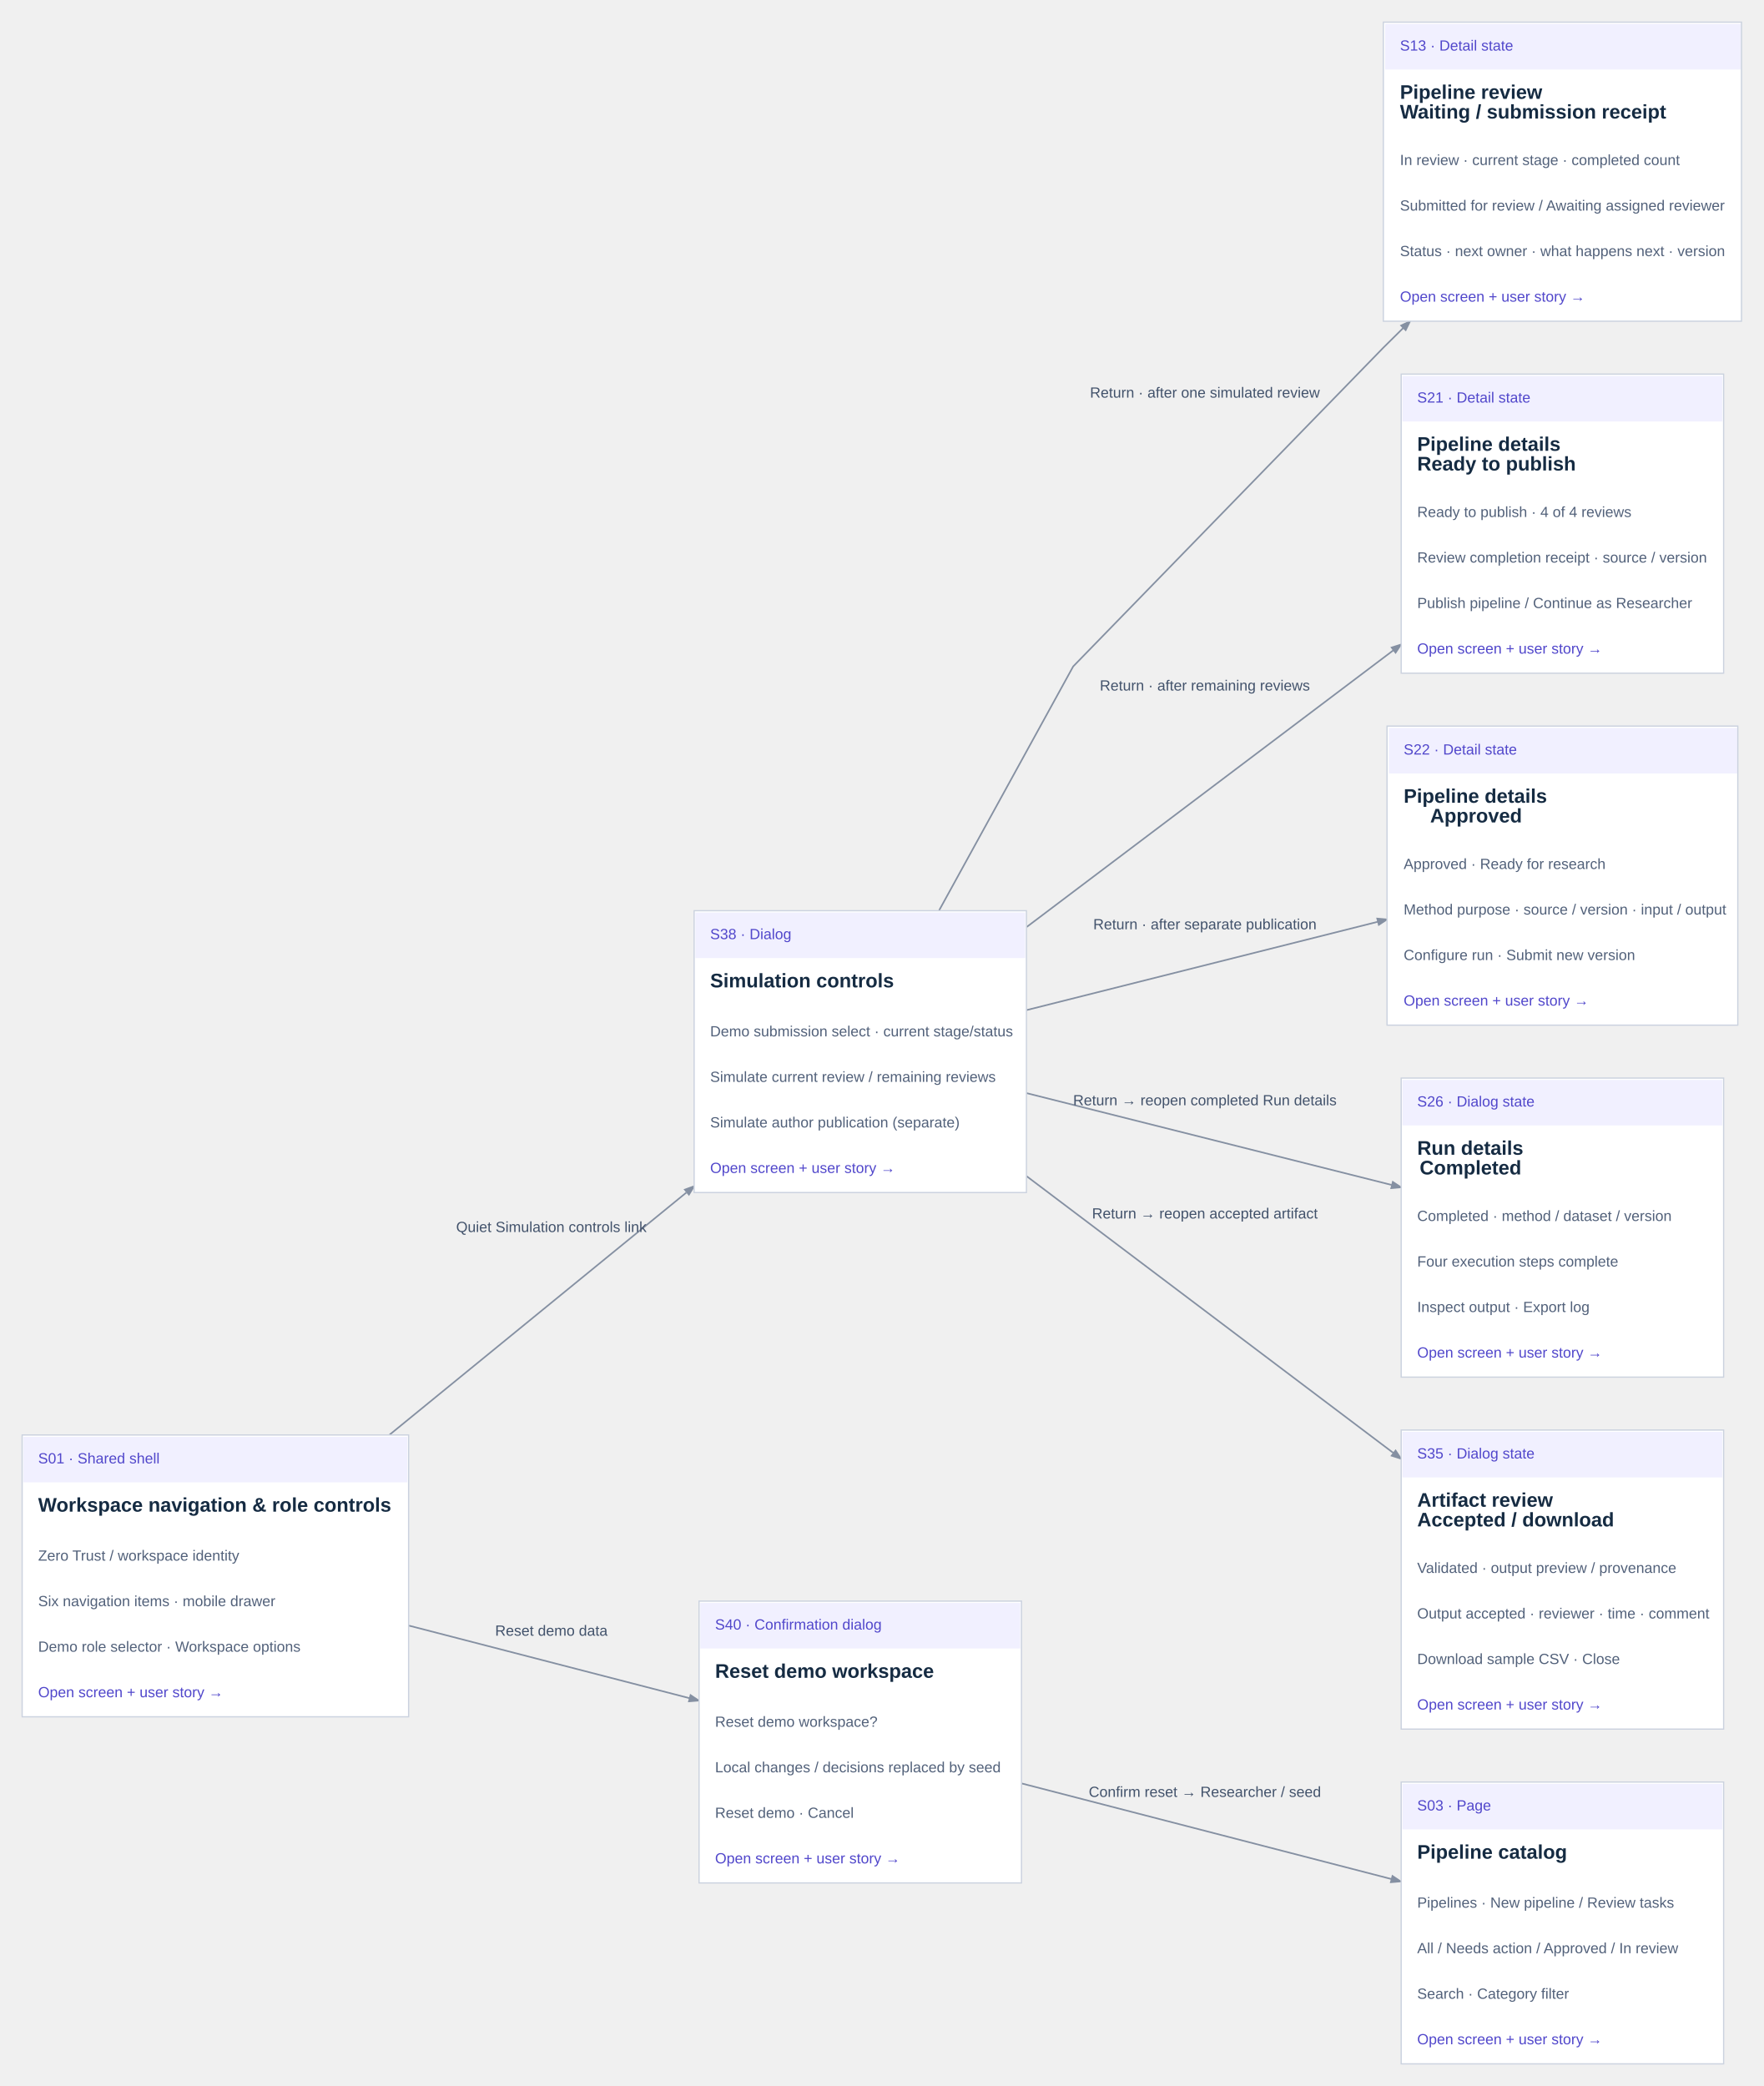
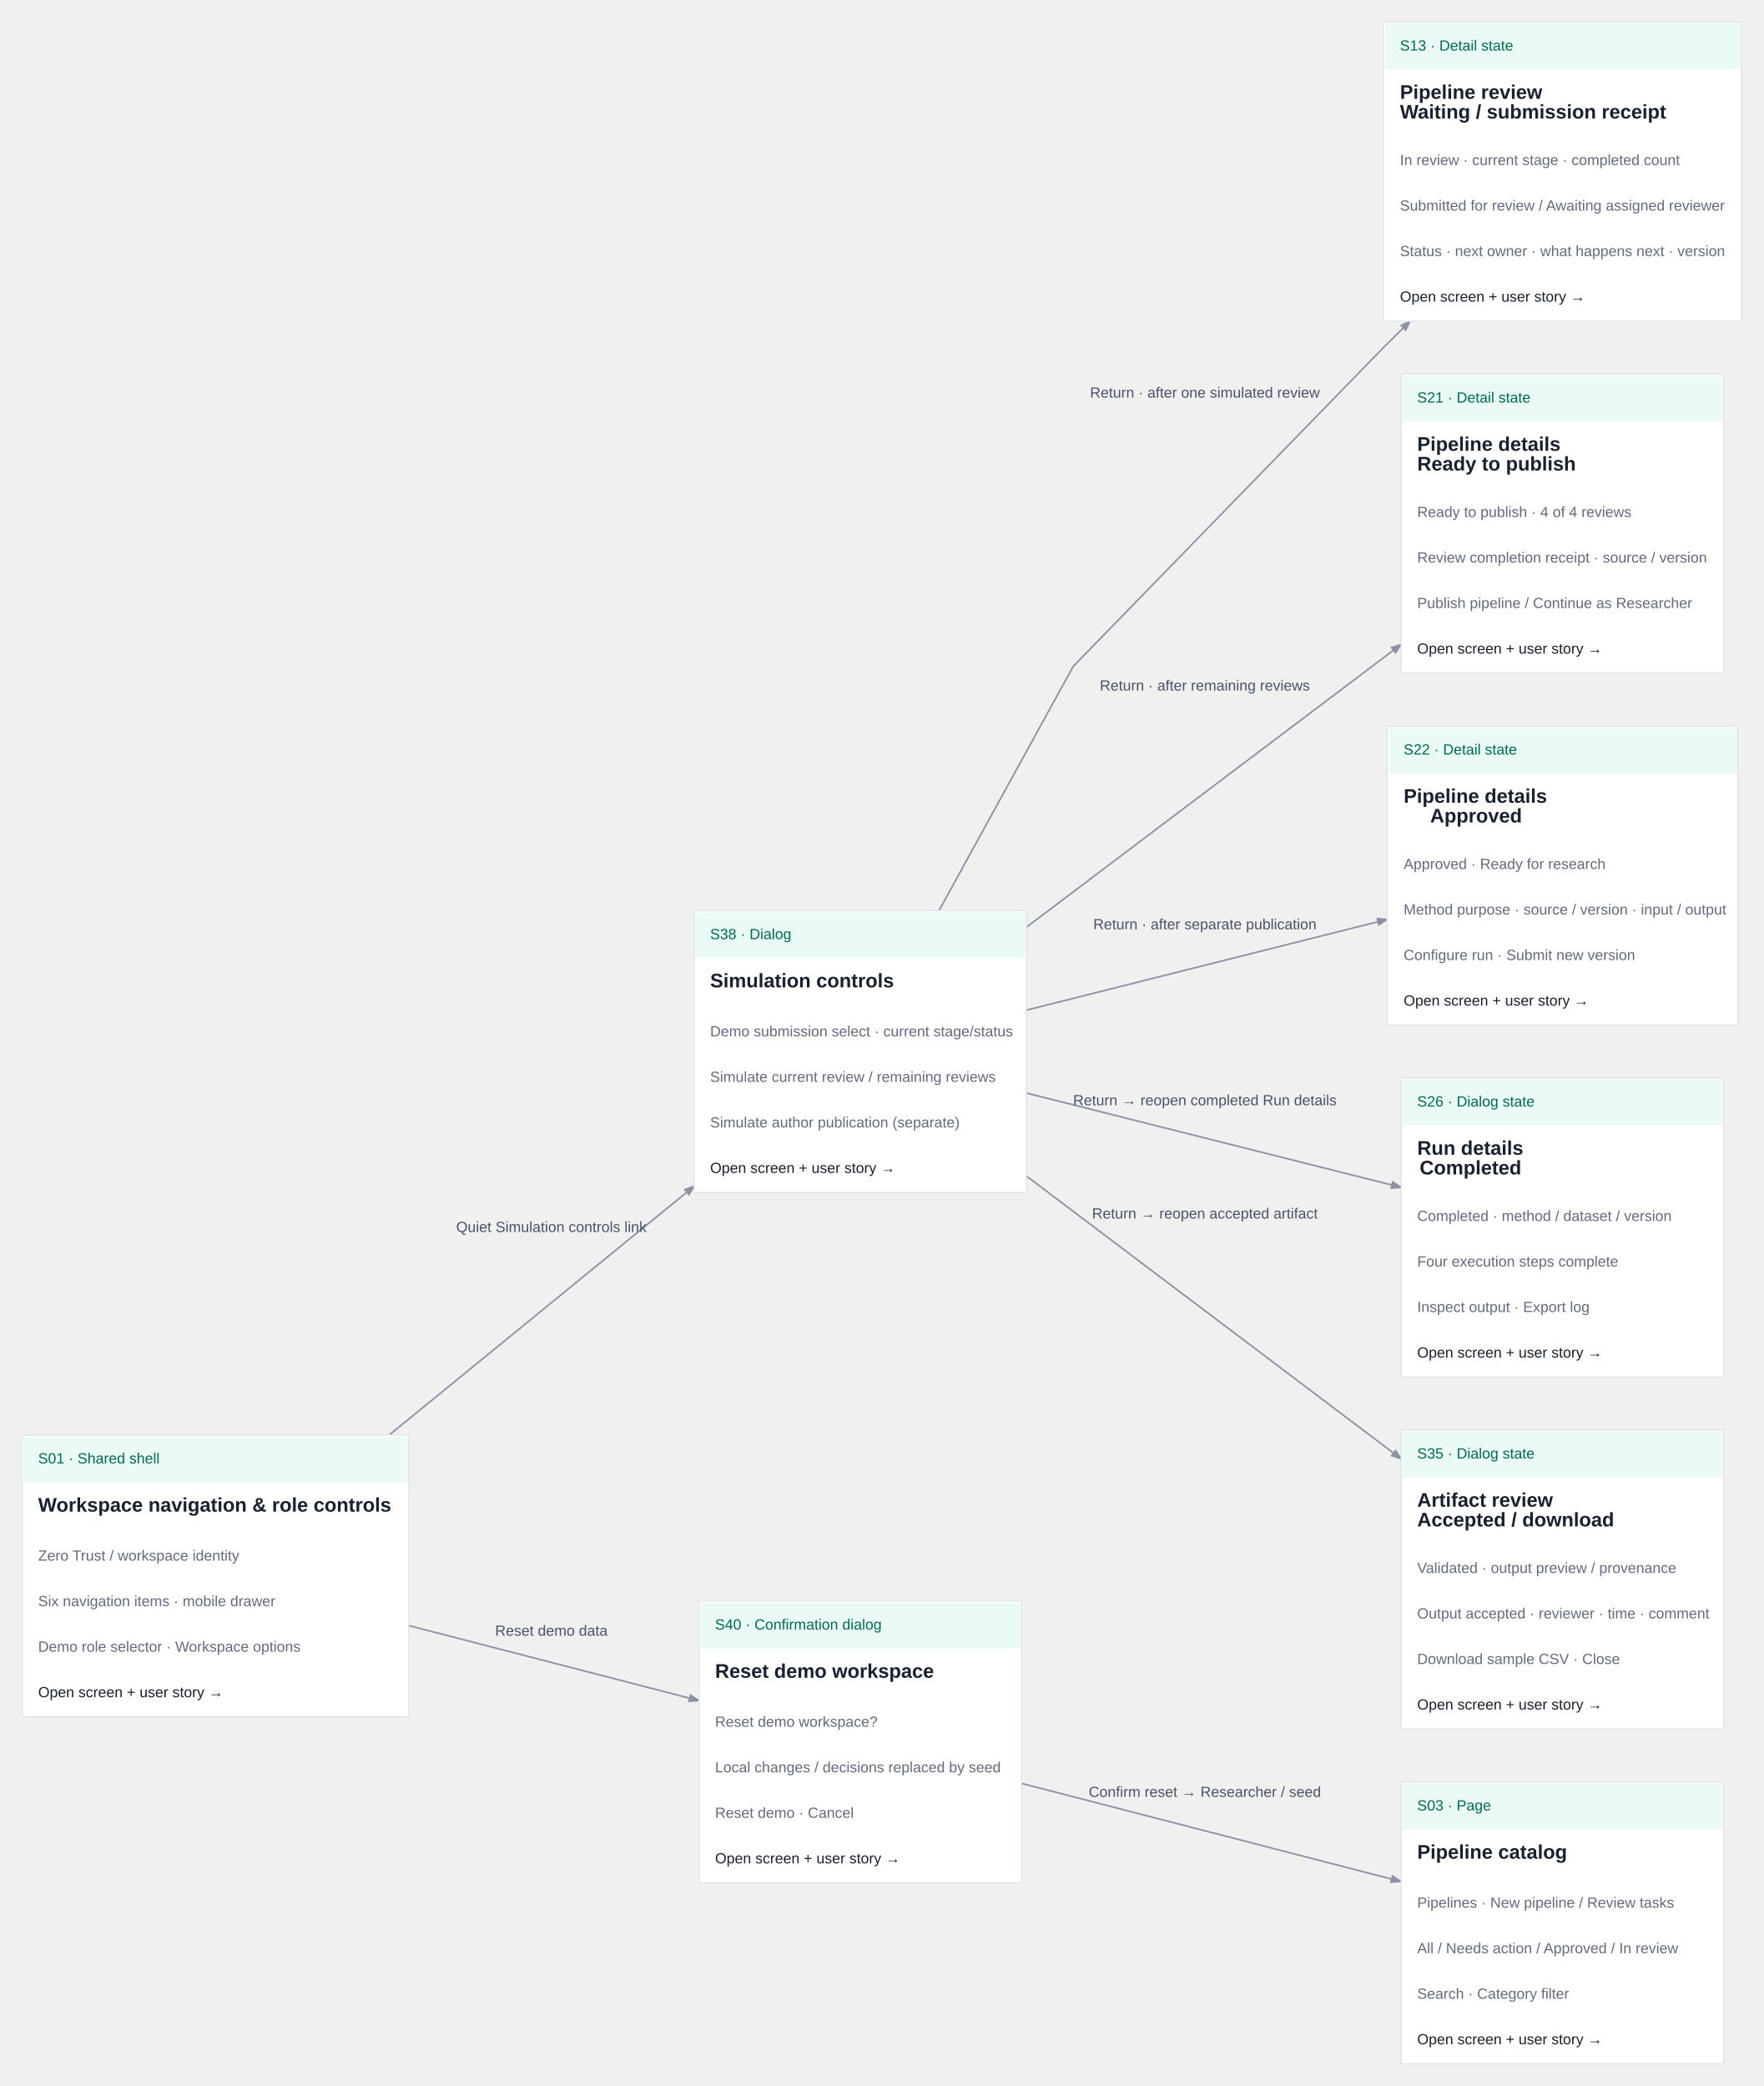
<svg xmlns="http://www.w3.org/2000/svg" xmlns:xlink="http://www.w3.org/1999/xlink" width="1433pt" height="1695pt" viewBox="0.00 0.00 1433.00 1695.00">
  <g id="graph0" class="graph" transform="scale(1 1) rotate(0) translate(18 1677)">
    <g id="edge1" class="edge">
      <g id="a_edge1">
        <a xlink:title="Quiet Simulation controls link">
-           <path fill="none" stroke="#8590a2" stroke-width="1.3" d="M298.57,-511.22C373.32,-572.22 464.95,-647 539.67,-707.97" />
-           <polygon fill="#8590a2" stroke="#8590a2" stroke-width="1.3" points="538.46,-710.38 545.93,-713.08 541.78,-706.31 538.46,-710.38" />
-         </a>
-       </g>
-       <text text-anchor="middle" x="430" y="-675.9" font-family="Arial" font-size="12.00" fill="#42526b">Quiet Simulation controls link</text>
+           <path fill="none" stroke="#8c91a4" stroke-width="1.3" d="M298.57,-511.22C373.32,-572.22 464.95,-647 539.67,-707.97" />
+           <polygon fill="#8c91a4" stroke="#8c91a4" stroke-width="1.3" points="538.46,-710.38 545.93,-713.08 541.78,-706.31 538.46,-710.38" />
+         </a>
+       </g>
+       <text text-anchor="middle" x="430" y="-675.9" font-family="Arial" font-size="12.00" fill="#495268">Quiet Simulation controls link</text>
    </g>
    <g id="edge7" class="edge">
      <g id="a_edge7">
        <a xlink:title="Reset demo data">
-           <path fill="none" stroke="#8590a2" stroke-width="1.3" d="M314.26,-356.09C386.72,-337.35 472.08,-315.27 542.1,-297.16" />
-           <polygon fill="#8590a2" stroke="#8590a2" stroke-width="1.3" points="543.09,-299.62 549.69,-295.2 541.78,-294.54 543.09,-299.62" />
-         </a>
-       </g>
-       <text text-anchor="middle" x="430" y="-347.9" font-family="Arial" font-size="12.00" fill="#42526b">Reset demo data</text>
+           <path fill="none" stroke="#8c91a4" stroke-width="1.3" d="M314.26,-356.09C386.72,-337.35 472.08,-315.27 542.1,-297.16" />
+           <polygon fill="#8c91a4" stroke="#8c91a4" stroke-width="1.3" points="543.09,-299.62 549.69,-295.2 541.78,-294.54 543.09,-299.62" />
+         </a>
+       </g>
+       <text text-anchor="middle" x="430" y="-347.9" font-family="Arial" font-size="12.00" fill="#495268">Reset demo data</text>
    </g>
    <g id="edge2" class="edge">
      <g id="a_edge2">
        <a xlink:title="Return · after one simulated review">
-           <path fill="none" stroke="#8590a2" stroke-width="1.3" d="M745.07,-937.27C794.16,-1026.6 854,-1135.5 854,-1135.5 854,-1135.5 1106,-1394.5 1106,-1394.5 1106,-1394.5 1112.25,-1400.68 1122.14,-1410.47" />
-           <polygon fill="#8590a2" stroke="#8590a2" stroke-width="1.3" points="1120.46,-1412.5 1127.63,-1415.91 1124.15,-1408.77 1120.46,-1412.5" />
-         </a>
-       </g>
-       <text text-anchor="middle" x="961" y="-1353.9" font-family="Arial" font-size="12.00" fill="#42526b">Return · after one simulated review</text>
+           <path fill="none" stroke="#8c91a4" stroke-width="1.3" d="M745.07,-937.27C794.16,-1026.6 854,-1135.5 854,-1135.5 854,-1135.5 1106,-1394.5 1106,-1394.5 1106,-1394.5 1112.25,-1400.68 1122.14,-1410.47" />
+           <polygon fill="#8c91a4" stroke="#8c91a4" stroke-width="1.3" points="1120.46,-1412.5 1127.63,-1415.91 1124.15,-1408.77 1120.46,-1412.5" />
+         </a>
+       </g>
+       <text text-anchor="middle" x="961" y="-1353.9" font-family="Arial" font-size="12.00" fill="#495268">Return · after one simulated review</text>
    </g>
    <g id="edge3" class="edge">
      <g id="a_edge3">
        <a xlink:title="Return · after remaining reviews">
-           <path fill="none" stroke="#8590a2" stroke-width="1.3" d="M816.01,-923.62C905.86,-991.43 1023.81,-1080.44 1114.15,-1148.61" />
-           <polygon fill="#8590a2" stroke="#8590a2" stroke-width="1.3" points="1112.76,-1150.85 1120.33,-1153.27 1115.93,-1146.66 1112.76,-1150.85" />
-         </a>
-       </g>
-       <text text-anchor="middle" x="961" y="-1115.9" font-family="Arial" font-size="12.00" fill="#42526b">Return · after remaining reviews</text>
+           <path fill="none" stroke="#8c91a4" stroke-width="1.3" d="M816.01,-923.62C905.86,-991.43 1023.81,-1080.44 1114.15,-1148.61" />
+           <polygon fill="#8c91a4" stroke="#8c91a4" stroke-width="1.3" points="1112.76,-1150.85 1120.33,-1153.27 1115.93,-1146.66 1112.76,-1150.85" />
+         </a>
+       </g>
+       <text text-anchor="middle" x="961" y="-1115.9" font-family="Arial" font-size="12.00" fill="#495268">Return · after remaining reviews</text>
    </g>
    <g id="edge4" class="edge">
      <g id="a_edge4">
        <a xlink:title="Return · after separate publication">
-           <path fill="none" stroke="#8590a2" stroke-width="1.3" d="M816.01,-856.21C901.74,-877.77 1013.05,-905.77 1101.55,-928.03" />
-           <polygon fill="#8590a2" stroke="#8590a2" stroke-width="1.3" points="1101.05,-930.61 1108.96,-929.9 1102.33,-925.52 1101.05,-930.61" />
-         </a>
-       </g>
-       <text text-anchor="middle" x="961" y="-921.9" font-family="Arial" font-size="12.00" fill="#42526b">Return · after separate publication</text>
+           <path fill="none" stroke="#8c91a4" stroke-width="1.3" d="M816.01,-856.21C901.74,-877.77 1013.05,-905.77 1101.55,-928.03" />
+           <polygon fill="#8c91a4" stroke="#8c91a4" stroke-width="1.3" points="1101.05,-930.61 1108.96,-929.9 1102.33,-925.52 1101.05,-930.61" />
+         </a>
+       </g>
+       <text text-anchor="middle" x="961" y="-921.9" font-family="Arial" font-size="12.00" fill="#495268">Return · after separate publication</text>
    </g>
    <g id="edge5" class="edge">
      <g id="a_edge5">
        <a xlink:title="Return → reopen completed Run details">
-           <path fill="none" stroke="#8590a2" stroke-width="1.3" d="M816.01,-788.79C905.41,-766.3 1022.64,-736.82 1112.79,-714.14" />
-           <polygon fill="#8590a2" stroke="#8590a2" stroke-width="1.3" points="1113.7,-716.62 1120.33,-712.24 1112.42,-711.53 1113.7,-716.62" />
-         </a>
-       </g>
-       <text text-anchor="middle" x="961" y="-778.9" font-family="Arial" font-size="12.00" fill="#42526b">Return → reopen completed Run details</text>
+           <path fill="none" stroke="#8c91a4" stroke-width="1.3" d="M816.01,-788.79C905.41,-766.3 1022.64,-736.82 1112.79,-714.14" />
+           <polygon fill="#8c91a4" stroke="#8c91a4" stroke-width="1.3" points="1113.7,-716.62 1120.33,-712.24 1112.42,-711.53 1113.7,-716.62" />
+         </a>
+       </g>
+       <text text-anchor="middle" x="961" y="-778.9" font-family="Arial" font-size="12.00" fill="#495268">Return → reopen completed Run details</text>
    </g>
    <g id="edge6" class="edge">
      <g id="a_edge6">
        <a xlink:title="Return → reopen accepted artifact">
-           <path fill="none" stroke="#8590a2" stroke-width="1.3" d="M816.01,-721.38C905.86,-653.57 1023.81,-564.56 1114.15,-496.39" />
-           <polygon fill="#8590a2" stroke="#8590a2" stroke-width="1.3" points="1115.93,-498.34 1120.33,-491.73 1112.76,-494.15 1115.93,-498.34" />
-         </a>
-       </g>
-       <text text-anchor="middle" x="961" y="-686.9" font-family="Arial" font-size="12.00" fill="#42526b">Return → reopen accepted artifact</text>
+           <path fill="none" stroke="#8c91a4" stroke-width="1.3" d="M816.01,-721.38C905.86,-653.57 1023.81,-564.56 1114.15,-496.39" />
+           <polygon fill="#8c91a4" stroke="#8c91a4" stroke-width="1.3" points="1115.93,-498.34 1120.33,-491.73 1112.76,-494.15 1115.93,-498.34" />
+         </a>
+       </g>
+       <text text-anchor="middle" x="961" y="-686.9" font-family="Arial" font-size="12.00" fill="#495268">Return → reopen accepted artifact</text>
    </g>
    <g id="edge8" class="edge">
      <g id="a_edge8">
        <a xlink:title="Confirm reset → Researcher / seed">
-           <path fill="none" stroke="#8590a2" stroke-width="1.3" d="M812.07,-227.87C901.9,-204.64 1021.19,-173.79 1112.66,-150.14" />
-           <polygon fill="#8590a2" stroke="#8590a2" stroke-width="1.3" points="1113.43,-152.66 1120.03,-148.24 1112.11,-147.57 1113.43,-152.66" />
-         </a>
-       </g>
-       <text text-anchor="middle" x="961" y="-216.9" font-family="Arial" font-size="12.00" fill="#42526b">Confirm reset → Researcher / seed</text>
+           <path fill="none" stroke="#8c91a4" stroke-width="1.3" d="M812.07,-227.87C901.9,-204.64 1021.19,-173.79 1112.66,-150.14" />
+           <polygon fill="#8c91a4" stroke="#8c91a4" stroke-width="1.3" points="1113.43,-152.66 1120.03,-148.24 1112.11,-147.57 1113.43,-152.66" />
+         </a>
+       </g>
+       <text text-anchor="middle" x="961" y="-216.9" font-family="Arial" font-size="12.00" fill="#495268">Confirm reset → Researcher / seed</text>
    </g>
    <g id="node-S01" class="node">
      <g id="a_node-S01">
        <a xlink:href="#screen=S01&amp;journey=F11" xlink:title="Workspace navigation &amp; role controls">
          <polygon fill="white" stroke="transparent" points="0,-282 0,-511 314,-511 314,-282 0,-282" />
-           <polygon fill="#f1f0ff" stroke="transparent" points="1,-472.5 1,-509.5 313,-509.5 313,-472.5 1,-472.5" />
-           <text text-anchor="start" x="13" y="-487.9" font-family="Arial" font-size="12.00" fill="#5147cb">S01 · Shared shell</text>
-           <text text-anchor="start" x="13" y="-448.7" font-family="Arial" font-weight="bold" font-size="16.00" fill="#152b42">Workspace navigation &amp; role controls</text>
-           <text text-anchor="start" x="13" y="-408.9" font-family="Arial" font-size="12.00" fill="#52617a">Zero Trust / workspace identity</text>
-           <text text-anchor="start" x="13" y="-371.9" font-family="Arial" font-size="12.00" fill="#52617a">Six navigation items · mobile drawer</text>
-           <text text-anchor="start" x="13" y="-334.9" font-family="Arial" font-size="12.00" fill="#52617a">Demo role selector · Workspace options</text>
-           <text text-anchor="start" x="13" y="-297.9" font-family="Arial" font-size="12.00" fill="#5147cb">Open screen + user story →</text>
-           <polygon fill="none" stroke="#cbd2df" points="0,-282 0,-511 314,-511 314,-282 0,-282" />
+           <polygon fill="#eafbf5" stroke="transparent" points="1,-472.5 1,-509.5 313,-509.5 313,-472.5 1,-472.5" />
+           <text text-anchor="start" x="13" y="-487.9" font-family="Arial" font-size="12.00" fill="#006b50">S01 · Shared shell</text>
+           <text text-anchor="start" x="13" y="-448.7" font-family="Arial" font-weight="bold" font-size="16.00" fill="#18212f">Workspace navigation &amp; role controls</text>
+           <text text-anchor="start" x="13" y="-408.9" font-family="Arial" font-size="12.00" fill="#626a7e">Zero Trust / workspace identity</text>
+           <text text-anchor="start" x="13" y="-371.9" font-family="Arial" font-size="12.00" fill="#626a7e">Six navigation items · mobile drawer</text>
+           <text text-anchor="start" x="13" y="-334.9" font-family="Arial" font-size="12.00" fill="#626a7e">Demo role selector · Workspace options</text>
+           <text text-anchor="start" x="13" y="-297.9" font-family="Arial" font-size="12.00" fill="#18212f">Open screen + user story →</text>
+           <polygon fill="none" stroke="#e0e4ec" points="0,-282 0,-511 314,-511 314,-282 0,-282" />
        </a>
      </g>
    </g>
    <g id="node-S38" class="node">
      <g id="a_node-S38">
        <a xlink:href="#screen=S38&amp;journey=F11" xlink:title="Simulation controls">
          <polygon fill="white" stroke="transparent" points="546,-708 546,-937 816,-937 816,-708 546,-708" />
-           <polygon fill="#f1f0ff" stroke="transparent" points="547,-898.5 547,-935.5 815,-935.5 815,-898.5 547,-898.5" />
-           <text text-anchor="start" x="559" y="-913.9" font-family="Arial" font-size="12.00" fill="#5147cb">S38 · Dialog</text>
-           <text text-anchor="start" x="559" y="-874.7" font-family="Arial" font-weight="bold" font-size="16.00" fill="#152b42">Simulation controls</text>
-           <text text-anchor="start" x="559" y="-834.9" font-family="Arial" font-size="12.00" fill="#52617a">Demo submission select · current stage/status</text>
-           <text text-anchor="start" x="559" y="-797.9" font-family="Arial" font-size="12.00" fill="#52617a">Simulate current review / remaining reviews</text>
-           <text text-anchor="start" x="559" y="-760.9" font-family="Arial" font-size="12.00" fill="#52617a">Simulate author publication (separate)</text>
-           <text text-anchor="start" x="559" y="-723.9" font-family="Arial" font-size="12.00" fill="#5147cb">Open screen + user story →</text>
-           <polygon fill="none" stroke="#cbd2df" points="546,-708 546,-937 816,-937 816,-708 546,-708" />
+           <polygon fill="#eafbf5" stroke="transparent" points="547,-898.5 547,-935.5 815,-935.5 815,-898.5 547,-898.5" />
+           <text text-anchor="start" x="559" y="-913.9" font-family="Arial" font-size="12.00" fill="#006b50">S38 · Dialog</text>
+           <text text-anchor="start" x="559" y="-874.7" font-family="Arial" font-weight="bold" font-size="16.00" fill="#18212f">Simulation controls</text>
+           <text text-anchor="start" x="559" y="-834.9" font-family="Arial" font-size="12.00" fill="#626a7e">Demo submission select · current stage/status</text>
+           <text text-anchor="start" x="559" y="-797.9" font-family="Arial" font-size="12.00" fill="#626a7e">Simulate current review / remaining reviews</text>
+           <text text-anchor="start" x="559" y="-760.9" font-family="Arial" font-size="12.00" fill="#626a7e">Simulate author publication (separate)</text>
+           <text text-anchor="start" x="559" y="-723.9" font-family="Arial" font-size="12.00" fill="#18212f">Open screen + user story →</text>
+           <polygon fill="none" stroke="#e0e4ec" points="546,-708 546,-937 816,-937 816,-708 546,-708" />
        </a>
      </g>
    </g>
    <g id="node-S13" class="node">
      <g id="a_node-S13">
        <a xlink:href="#screen=S13&amp;journey=F11" xlink:title="Pipeline review · Waiting / submission receipt">
          <polygon fill="white" stroke="transparent" points="1106,-1416 1106,-1659 1397,-1659 1397,-1416 1106,-1416" />
-           <polygon fill="#f1f0ff" stroke="transparent" points="1107.5,-1620.5 1107.5,-1657.5 1396.5,-1657.5 1396.5,-1620.5 1107.5,-1620.5" />
-           <text text-anchor="start" x="1119.5" y="-1635.9" font-family="Arial" font-size="12.00" fill="#5147cb">S13 · Detail state</text>
-           <text text-anchor="start" x="1119.5" y="-1596.7" font-family="Arial" font-weight="bold" font-size="16.00" fill="#152b42">Pipeline review</text>
-           <text text-anchor="start" x="1119.5" y="-1580.7" font-family="Arial" font-weight="bold" font-size="16.00" fill="#152b42">Waiting / submission receipt</text>
-           <text text-anchor="start" x="1119.5" y="-1542.9" font-family="Arial" font-size="12.00" fill="#52617a">In review · current stage · completed count</text>
-           <text text-anchor="start" x="1119.5" y="-1505.9" font-family="Arial" font-size="12.00" fill="#52617a">Submitted for review / Awaiting assigned reviewer</text>
-           <text text-anchor="start" x="1119.5" y="-1468.9" font-family="Arial" font-size="12.00" fill="#52617a">Status · next owner · what happens next · version</text>
-           <text text-anchor="start" x="1119.5" y="-1431.9" font-family="Arial" font-size="12.00" fill="#5147cb">Open screen + user story →</text>
-           <polygon fill="none" stroke="#cbd2df" points="1106,-1416 1106,-1659 1397,-1659 1397,-1416 1106,-1416" />
+           <polygon fill="#eafbf5" stroke="transparent" points="1107.5,-1620.5 1107.5,-1657.5 1396.5,-1657.5 1396.5,-1620.5 1107.5,-1620.5" />
+           <text text-anchor="start" x="1119.5" y="-1635.9" font-family="Arial" font-size="12.00" fill="#006b50">S13 · Detail state</text>
+           <text text-anchor="start" x="1119.5" y="-1596.7" font-family="Arial" font-weight="bold" font-size="16.00" fill="#18212f">Pipeline review</text>
+           <text text-anchor="start" x="1119.5" y="-1580.7" font-family="Arial" font-weight="bold" font-size="16.00" fill="#18212f">Waiting / submission receipt</text>
+           <text text-anchor="start" x="1119.5" y="-1542.9" font-family="Arial" font-size="12.00" fill="#626a7e">In review · current stage · completed count</text>
+           <text text-anchor="start" x="1119.5" y="-1505.9" font-family="Arial" font-size="12.00" fill="#626a7e">Submitted for review / Awaiting assigned reviewer</text>
+           <text text-anchor="start" x="1119.5" y="-1468.9" font-family="Arial" font-size="12.00" fill="#626a7e">Status · next owner · what happens next · version</text>
+           <text text-anchor="start" x="1119.5" y="-1431.9" font-family="Arial" font-size="12.00" fill="#18212f">Open screen + user story →</text>
+           <polygon fill="none" stroke="#e0e4ec" points="1106,-1416 1106,-1659 1397,-1659 1397,-1416 1106,-1416" />
        </a>
      </g>
    </g>
    <g id="node-S21" class="node">
      <g id="a_node-S21">
        <a xlink:href="#screen=S21&amp;journey=F11" xlink:title="Pipeline details · Ready to publish">
          <polygon fill="white" stroke="transparent" points="1120.5,-1130 1120.5,-1373 1382.5,-1373 1382.5,-1130 1120.5,-1130" />
-           <polygon fill="#f1f0ff" stroke="transparent" points="1121.5,-1334.5 1121.5,-1371.5 1381.5,-1371.5 1381.5,-1334.5 1121.5,-1334.5" />
-           <text text-anchor="start" x="1133.5" y="-1349.9" font-family="Arial" font-size="12.00" fill="#5147cb">S21 · Detail state</text>
-           <text text-anchor="start" x="1133.5" y="-1310.7" font-family="Arial" font-weight="bold" font-size="16.00" fill="#152b42">Pipeline details</text>
-           <text text-anchor="start" x="1133.5" y="-1294.7" font-family="Arial" font-weight="bold" font-size="16.00" fill="#152b42">Ready to publish</text>
-           <text text-anchor="start" x="1133.5" y="-1256.9" font-family="Arial" font-size="12.00" fill="#52617a">Ready to publish · 4 of 4 reviews</text>
-           <text text-anchor="start" x="1133.5" y="-1219.9" font-family="Arial" font-size="12.00" fill="#52617a">Review completion receipt · source / version</text>
-           <text text-anchor="start" x="1133.5" y="-1182.9" font-family="Arial" font-size="12.00" fill="#52617a">Publish pipeline / Continue as Researcher</text>
-           <text text-anchor="start" x="1133.5" y="-1145.9" font-family="Arial" font-size="12.00" fill="#5147cb">Open screen + user story →</text>
-           <polygon fill="none" stroke="#cbd2df" points="1120.5,-1130 1120.5,-1373 1382.5,-1373 1382.5,-1130 1120.5,-1130" />
+           <polygon fill="#eafbf5" stroke="transparent" points="1121.5,-1334.5 1121.5,-1371.5 1381.5,-1371.5 1381.5,-1334.5 1121.5,-1334.5" />
+           <text text-anchor="start" x="1133.5" y="-1349.9" font-family="Arial" font-size="12.00" fill="#006b50">S21 · Detail state</text>
+           <text text-anchor="start" x="1133.5" y="-1310.7" font-family="Arial" font-weight="bold" font-size="16.00" fill="#18212f">Pipeline details</text>
+           <text text-anchor="start" x="1133.5" y="-1294.7" font-family="Arial" font-weight="bold" font-size="16.00" fill="#18212f">Ready to publish</text>
+           <text text-anchor="start" x="1133.5" y="-1256.9" font-family="Arial" font-size="12.00" fill="#626a7e">Ready to publish · 4 of 4 reviews</text>
+           <text text-anchor="start" x="1133.5" y="-1219.9" font-family="Arial" font-size="12.00" fill="#626a7e">Review completion receipt · source / version</text>
+           <text text-anchor="start" x="1133.5" y="-1182.9" font-family="Arial" font-size="12.00" fill="#626a7e">Publish pipeline / Continue as Researcher</text>
+           <text text-anchor="start" x="1133.5" y="-1145.9" font-family="Arial" font-size="12.00" fill="#18212f">Open screen + user story →</text>
+           <polygon fill="none" stroke="#e0e4ec" points="1120.5,-1130 1120.5,-1373 1382.5,-1373 1382.5,-1130 1120.5,-1130" />
        </a>
      </g>
    </g>
    <g id="node-S22" class="node">
      <g id="a_node-S22">
        <a xlink:href="#screen=S22&amp;journey=F11" xlink:title="Pipeline details · Approved">
          <polygon fill="white" stroke="transparent" points="1109,-844 1109,-1087 1394,-1087 1394,-844 1109,-844" />
-           <polygon fill="#f1f0ff" stroke="transparent" points="1110.5,-1048.5 1110.5,-1085.5 1393.5,-1085.5 1393.5,-1048.5 1110.5,-1048.5" />
-           <text text-anchor="start" x="1122.5" y="-1063.9" font-family="Arial" font-size="12.00" fill="#5147cb">S22 · Detail state</text>
-           <text text-anchor="start" x="1122.5" y="-1024.7" font-family="Arial" font-weight="bold" font-size="16.00" fill="#152b42">Pipeline details</text>
-           <text text-anchor="start" x="1144" y="-1008.7" font-family="Arial" font-weight="bold" font-size="16.00" fill="#152b42">Approved</text>
-           <text text-anchor="start" x="1122.5" y="-970.9" font-family="Arial" font-size="12.00" fill="#52617a">Approved · Ready for research</text>
-           <text text-anchor="start" x="1122.5" y="-933.9" font-family="Arial" font-size="12.00" fill="#52617a">Method purpose · source / version · input / output</text>
-           <text text-anchor="start" x="1122.5" y="-896.9" font-family="Arial" font-size="12.00" fill="#52617a">Configure run · Submit new version</text>
-           <text text-anchor="start" x="1122.5" y="-859.9" font-family="Arial" font-size="12.00" fill="#5147cb">Open screen + user story →</text>
-           <polygon fill="none" stroke="#cbd2df" points="1109,-844 1109,-1087 1394,-1087 1394,-844 1109,-844" />
+           <polygon fill="#eafbf5" stroke="transparent" points="1110.5,-1048.5 1110.5,-1085.5 1393.5,-1085.5 1393.5,-1048.5 1110.5,-1048.5" />
+           <text text-anchor="start" x="1122.5" y="-1063.9" font-family="Arial" font-size="12.00" fill="#006b50">S22 · Detail state</text>
+           <text text-anchor="start" x="1122.5" y="-1024.7" font-family="Arial" font-weight="bold" font-size="16.00" fill="#18212f">Pipeline details</text>
+           <text text-anchor="start" x="1144" y="-1008.7" font-family="Arial" font-weight="bold" font-size="16.00" fill="#18212f">Approved</text>
+           <text text-anchor="start" x="1122.5" y="-970.9" font-family="Arial" font-size="12.00" fill="#626a7e">Approved · Ready for research</text>
+           <text text-anchor="start" x="1122.5" y="-933.9" font-family="Arial" font-size="12.00" fill="#626a7e">Method purpose · source / version · input / output</text>
+           <text text-anchor="start" x="1122.5" y="-896.9" font-family="Arial" font-size="12.00" fill="#626a7e">Configure run · Submit new version</text>
+           <text text-anchor="start" x="1122.5" y="-859.9" font-family="Arial" font-size="12.00" fill="#18212f">Open screen + user story →</text>
+           <polygon fill="none" stroke="#e0e4ec" points="1109,-844 1109,-1087 1394,-1087 1394,-844 1109,-844" />
        </a>
      </g>
    </g>
    <g id="node-S26" class="node">
      <g id="a_node-S26">
        <a xlink:href="#screen=S26&amp;journey=F11" xlink:title="Run details · Completed">
          <polygon fill="white" stroke="transparent" points="1120.5,-558 1120.5,-801 1382.5,-801 1382.5,-558 1120.5,-558" />
-           <polygon fill="#f1f0ff" stroke="transparent" points="1121.5,-762.5 1121.5,-799.5 1381.5,-799.5 1381.5,-762.5 1121.5,-762.5" />
-           <text text-anchor="start" x="1133.5" y="-777.9" font-family="Arial" font-size="12.00" fill="#5147cb">S26 · Dialog state</text>
-           <text text-anchor="start" x="1133.5" y="-738.7" font-family="Arial" font-weight="bold" font-size="16.00" fill="#152b42">Run details</text>
-           <text text-anchor="start" x="1135.5" y="-722.7" font-family="Arial" font-weight="bold" font-size="16.00" fill="#152b42">Completed</text>
-           <text text-anchor="start" x="1133.5" y="-684.9" font-family="Arial" font-size="12.00" fill="#52617a">Completed · method / dataset / version</text>
-           <text text-anchor="start" x="1133.5" y="-647.9" font-family="Arial" font-size="12.00" fill="#52617a">Four execution steps complete</text>
-           <text text-anchor="start" x="1133.5" y="-610.9" font-family="Arial" font-size="12.00" fill="#52617a">Inspect output · Export log</text>
-           <text text-anchor="start" x="1133.5" y="-573.9" font-family="Arial" font-size="12.00" fill="#5147cb">Open screen + user story →</text>
-           <polygon fill="none" stroke="#cbd2df" points="1120.5,-558 1120.5,-801 1382.5,-801 1382.5,-558 1120.5,-558" />
+           <polygon fill="#eafbf5" stroke="transparent" points="1121.5,-762.5 1121.5,-799.5 1381.5,-799.5 1381.5,-762.5 1121.5,-762.5" />
+           <text text-anchor="start" x="1133.5" y="-777.9" font-family="Arial" font-size="12.00" fill="#006b50">S26 · Dialog state</text>
+           <text text-anchor="start" x="1133.5" y="-738.7" font-family="Arial" font-weight="bold" font-size="16.00" fill="#18212f">Run details</text>
+           <text text-anchor="start" x="1135.5" y="-722.7" font-family="Arial" font-weight="bold" font-size="16.00" fill="#18212f">Completed</text>
+           <text text-anchor="start" x="1133.5" y="-684.9" font-family="Arial" font-size="12.00" fill="#626a7e">Completed · method / dataset / version</text>
+           <text text-anchor="start" x="1133.5" y="-647.9" font-family="Arial" font-size="12.00" fill="#626a7e">Four execution steps complete</text>
+           <text text-anchor="start" x="1133.5" y="-610.9" font-family="Arial" font-size="12.00" fill="#626a7e">Inspect output · Export log</text>
+           <text text-anchor="start" x="1133.5" y="-573.9" font-family="Arial" font-size="12.00" fill="#18212f">Open screen + user story →</text>
+           <polygon fill="none" stroke="#e0e4ec" points="1120.5,-558 1120.5,-801 1382.5,-801 1382.5,-558 1120.5,-558" />
        </a>
      </g>
    </g>
    <g id="node-S35" class="node">
      <g id="a_node-S35">
        <a xlink:href="#screen=S35&amp;journey=F11" xlink:title="Artifact review · Accepted / download">
          <polygon fill="white" stroke="transparent" points="1120.5,-272 1120.5,-515 1382.5,-515 1382.5,-272 1120.5,-272" />
-           <polygon fill="#f1f0ff" stroke="transparent" points="1121.5,-476.5 1121.5,-513.5 1381.5,-513.5 1381.5,-476.5 1121.5,-476.5" />
-           <text text-anchor="start" x="1133.5" y="-491.9" font-family="Arial" font-size="12.00" fill="#5147cb">S35 · Dialog state</text>
-           <text text-anchor="start" x="1133.5" y="-452.7" font-family="Arial" font-weight="bold" font-size="16.00" fill="#152b42">Artifact review</text>
-           <text text-anchor="start" x="1133.5" y="-436.7" font-family="Arial" font-weight="bold" font-size="16.00" fill="#152b42">Accepted / download</text>
-           <text text-anchor="start" x="1133.5" y="-398.9" font-family="Arial" font-size="12.00" fill="#52617a">Validated · output preview / provenance</text>
-           <text text-anchor="start" x="1133.5" y="-361.9" font-family="Arial" font-size="12.00" fill="#52617a">Output accepted · reviewer · time · comment</text>
-           <text text-anchor="start" x="1133.5" y="-324.9" font-family="Arial" font-size="12.00" fill="#52617a">Download sample CSV · Close</text>
-           <text text-anchor="start" x="1133.5" y="-287.9" font-family="Arial" font-size="12.00" fill="#5147cb">Open screen + user story →</text>
-           <polygon fill="none" stroke="#cbd2df" points="1120.5,-272 1120.5,-515 1382.5,-515 1382.5,-272 1120.5,-272" />
+           <polygon fill="#eafbf5" stroke="transparent" points="1121.5,-476.5 1121.5,-513.5 1381.5,-513.5 1381.5,-476.5 1121.5,-476.5" />
+           <text text-anchor="start" x="1133.5" y="-491.9" font-family="Arial" font-size="12.00" fill="#006b50">S35 · Dialog state</text>
+           <text text-anchor="start" x="1133.5" y="-452.7" font-family="Arial" font-weight="bold" font-size="16.00" fill="#18212f">Artifact review</text>
+           <text text-anchor="start" x="1133.5" y="-436.7" font-family="Arial" font-weight="bold" font-size="16.00" fill="#18212f">Accepted / download</text>
+           <text text-anchor="start" x="1133.5" y="-398.9" font-family="Arial" font-size="12.00" fill="#626a7e">Validated · output preview / provenance</text>
+           <text text-anchor="start" x="1133.5" y="-361.9" font-family="Arial" font-size="12.00" fill="#626a7e">Output accepted · reviewer · time · comment</text>
+           <text text-anchor="start" x="1133.5" y="-324.9" font-family="Arial" font-size="12.00" fill="#626a7e">Download sample CSV · Close</text>
+           <text text-anchor="start" x="1133.5" y="-287.9" font-family="Arial" font-size="12.00" fill="#18212f">Open screen + user story →</text>
+           <polygon fill="none" stroke="#e0e4ec" points="1120.5,-272 1120.5,-515 1382.5,-515 1382.5,-272 1120.5,-272" />
        </a>
      </g>
    </g>
    <g id="node-S40" class="node">
      <g id="a_node-S40">
        <a xlink:href="#screen=S40&amp;journey=F11" xlink:title="Reset demo workspace">
          <polygon fill="white" stroke="transparent" points="550,-147 550,-376 812,-376 812,-147 550,-147" />
-           <polygon fill="#f1f0ff" stroke="transparent" points="551,-337.5 551,-374.5 811,-374.5 811,-337.5 551,-337.5" />
-           <text text-anchor="start" x="563" y="-352.9" font-family="Arial" font-size="12.00" fill="#5147cb">S40 · Confirmation dialog</text>
-           <text text-anchor="start" x="563" y="-313.7" font-family="Arial" font-weight="bold" font-size="16.00" fill="#152b42">Reset demo workspace</text>
-           <text text-anchor="start" x="563" y="-273.9" font-family="Arial" font-size="12.00" fill="#52617a">Reset demo workspace?</text>
-           <text text-anchor="start" x="563" y="-236.9" font-family="Arial" font-size="12.00" fill="#52617a">Local changes / decisions replaced by seed</text>
-           <text text-anchor="start" x="563" y="-199.9" font-family="Arial" font-size="12.00" fill="#52617a">Reset demo · Cancel</text>
-           <text text-anchor="start" x="563" y="-162.9" font-family="Arial" font-size="12.00" fill="#5147cb">Open screen + user story →</text>
-           <polygon fill="none" stroke="#cbd2df" points="550,-147 550,-376 812,-376 812,-147 550,-147" />
+           <polygon fill="#eafbf5" stroke="transparent" points="551,-337.5 551,-374.5 811,-374.5 811,-337.5 551,-337.5" />
+           <text text-anchor="start" x="563" y="-352.9" font-family="Arial" font-size="12.00" fill="#006b50">S40 · Confirmation dialog</text>
+           <text text-anchor="start" x="563" y="-313.7" font-family="Arial" font-weight="bold" font-size="16.00" fill="#18212f">Reset demo workspace</text>
+           <text text-anchor="start" x="563" y="-273.9" font-family="Arial" font-size="12.00" fill="#626a7e">Reset demo workspace?</text>
+           <text text-anchor="start" x="563" y="-236.9" font-family="Arial" font-size="12.00" fill="#626a7e">Local changes / decisions replaced by seed</text>
+           <text text-anchor="start" x="563" y="-199.9" font-family="Arial" font-size="12.00" fill="#626a7e">Reset demo · Cancel</text>
+           <text text-anchor="start" x="563" y="-162.9" font-family="Arial" font-size="12.00" fill="#18212f">Open screen + user story →</text>
+           <polygon fill="none" stroke="#e0e4ec" points="550,-147 550,-376 812,-376 812,-147 550,-147" />
        </a>
      </g>
    </g>
    <g id="node-S03" class="node">
      <g id="a_node-S03">
        <a xlink:href="#screen=S03&amp;journey=F11" xlink:title="Pipeline catalog">
          <polygon fill="white" stroke="transparent" points="1120.5,0 1120.5,-229 1382.5,-229 1382.5,0 1120.5,0" />
-           <polygon fill="#f1f0ff" stroke="transparent" points="1121.5,-190.5 1121.5,-227.5 1381.5,-227.5 1381.5,-190.5 1121.5,-190.5" />
-           <text text-anchor="start" x="1133.5" y="-205.9" font-family="Arial" font-size="12.00" fill="#5147cb">S03 · Page</text>
-           <text text-anchor="start" x="1133.5" y="-166.7" font-family="Arial" font-weight="bold" font-size="16.00" fill="#152b42">Pipeline catalog</text>
-           <text text-anchor="start" x="1133.5" y="-126.9" font-family="Arial" font-size="12.00" fill="#52617a">Pipelines · New pipeline / Review tasks</text>
-           <text text-anchor="start" x="1133.5" y="-89.9" font-family="Arial" font-size="12.00" fill="#52617a">All / Needs action / Approved / In review</text>
-           <text text-anchor="start" x="1133.5" y="-52.9" font-family="Arial" font-size="12.00" fill="#52617a">Search · Category filter</text>
-           <text text-anchor="start" x="1133.5" y="-15.9" font-family="Arial" font-size="12.00" fill="#5147cb">Open screen + user story →</text>
-           <polygon fill="none" stroke="#cbd2df" points="1120.5,0 1120.5,-229 1382.5,-229 1382.5,0 1120.5,0" />
+           <polygon fill="#eafbf5" stroke="transparent" points="1121.5,-190.5 1121.5,-227.5 1381.5,-227.5 1381.5,-190.5 1121.5,-190.5" />
+           <text text-anchor="start" x="1133.5" y="-205.9" font-family="Arial" font-size="12.00" fill="#006b50">S03 · Page</text>
+           <text text-anchor="start" x="1133.5" y="-166.7" font-family="Arial" font-weight="bold" font-size="16.00" fill="#18212f">Pipeline catalog</text>
+           <text text-anchor="start" x="1133.5" y="-126.9" font-family="Arial" font-size="12.00" fill="#626a7e">Pipelines · New pipeline / Review tasks</text>
+           <text text-anchor="start" x="1133.5" y="-89.9" font-family="Arial" font-size="12.00" fill="#626a7e">All / Needs action / Approved / In review</text>
+           <text text-anchor="start" x="1133.5" y="-52.9" font-family="Arial" font-size="12.00" fill="#626a7e">Search · Category filter</text>
+           <text text-anchor="start" x="1133.5" y="-15.9" font-family="Arial" font-size="12.00" fill="#18212f">Open screen + user story →</text>
+           <polygon fill="none" stroke="#e0e4ec" points="1120.5,0 1120.5,-229 1382.5,-229 1382.5,0 1120.5,0" />
        </a>
      </g>
    </g>
  </g>
</svg>
